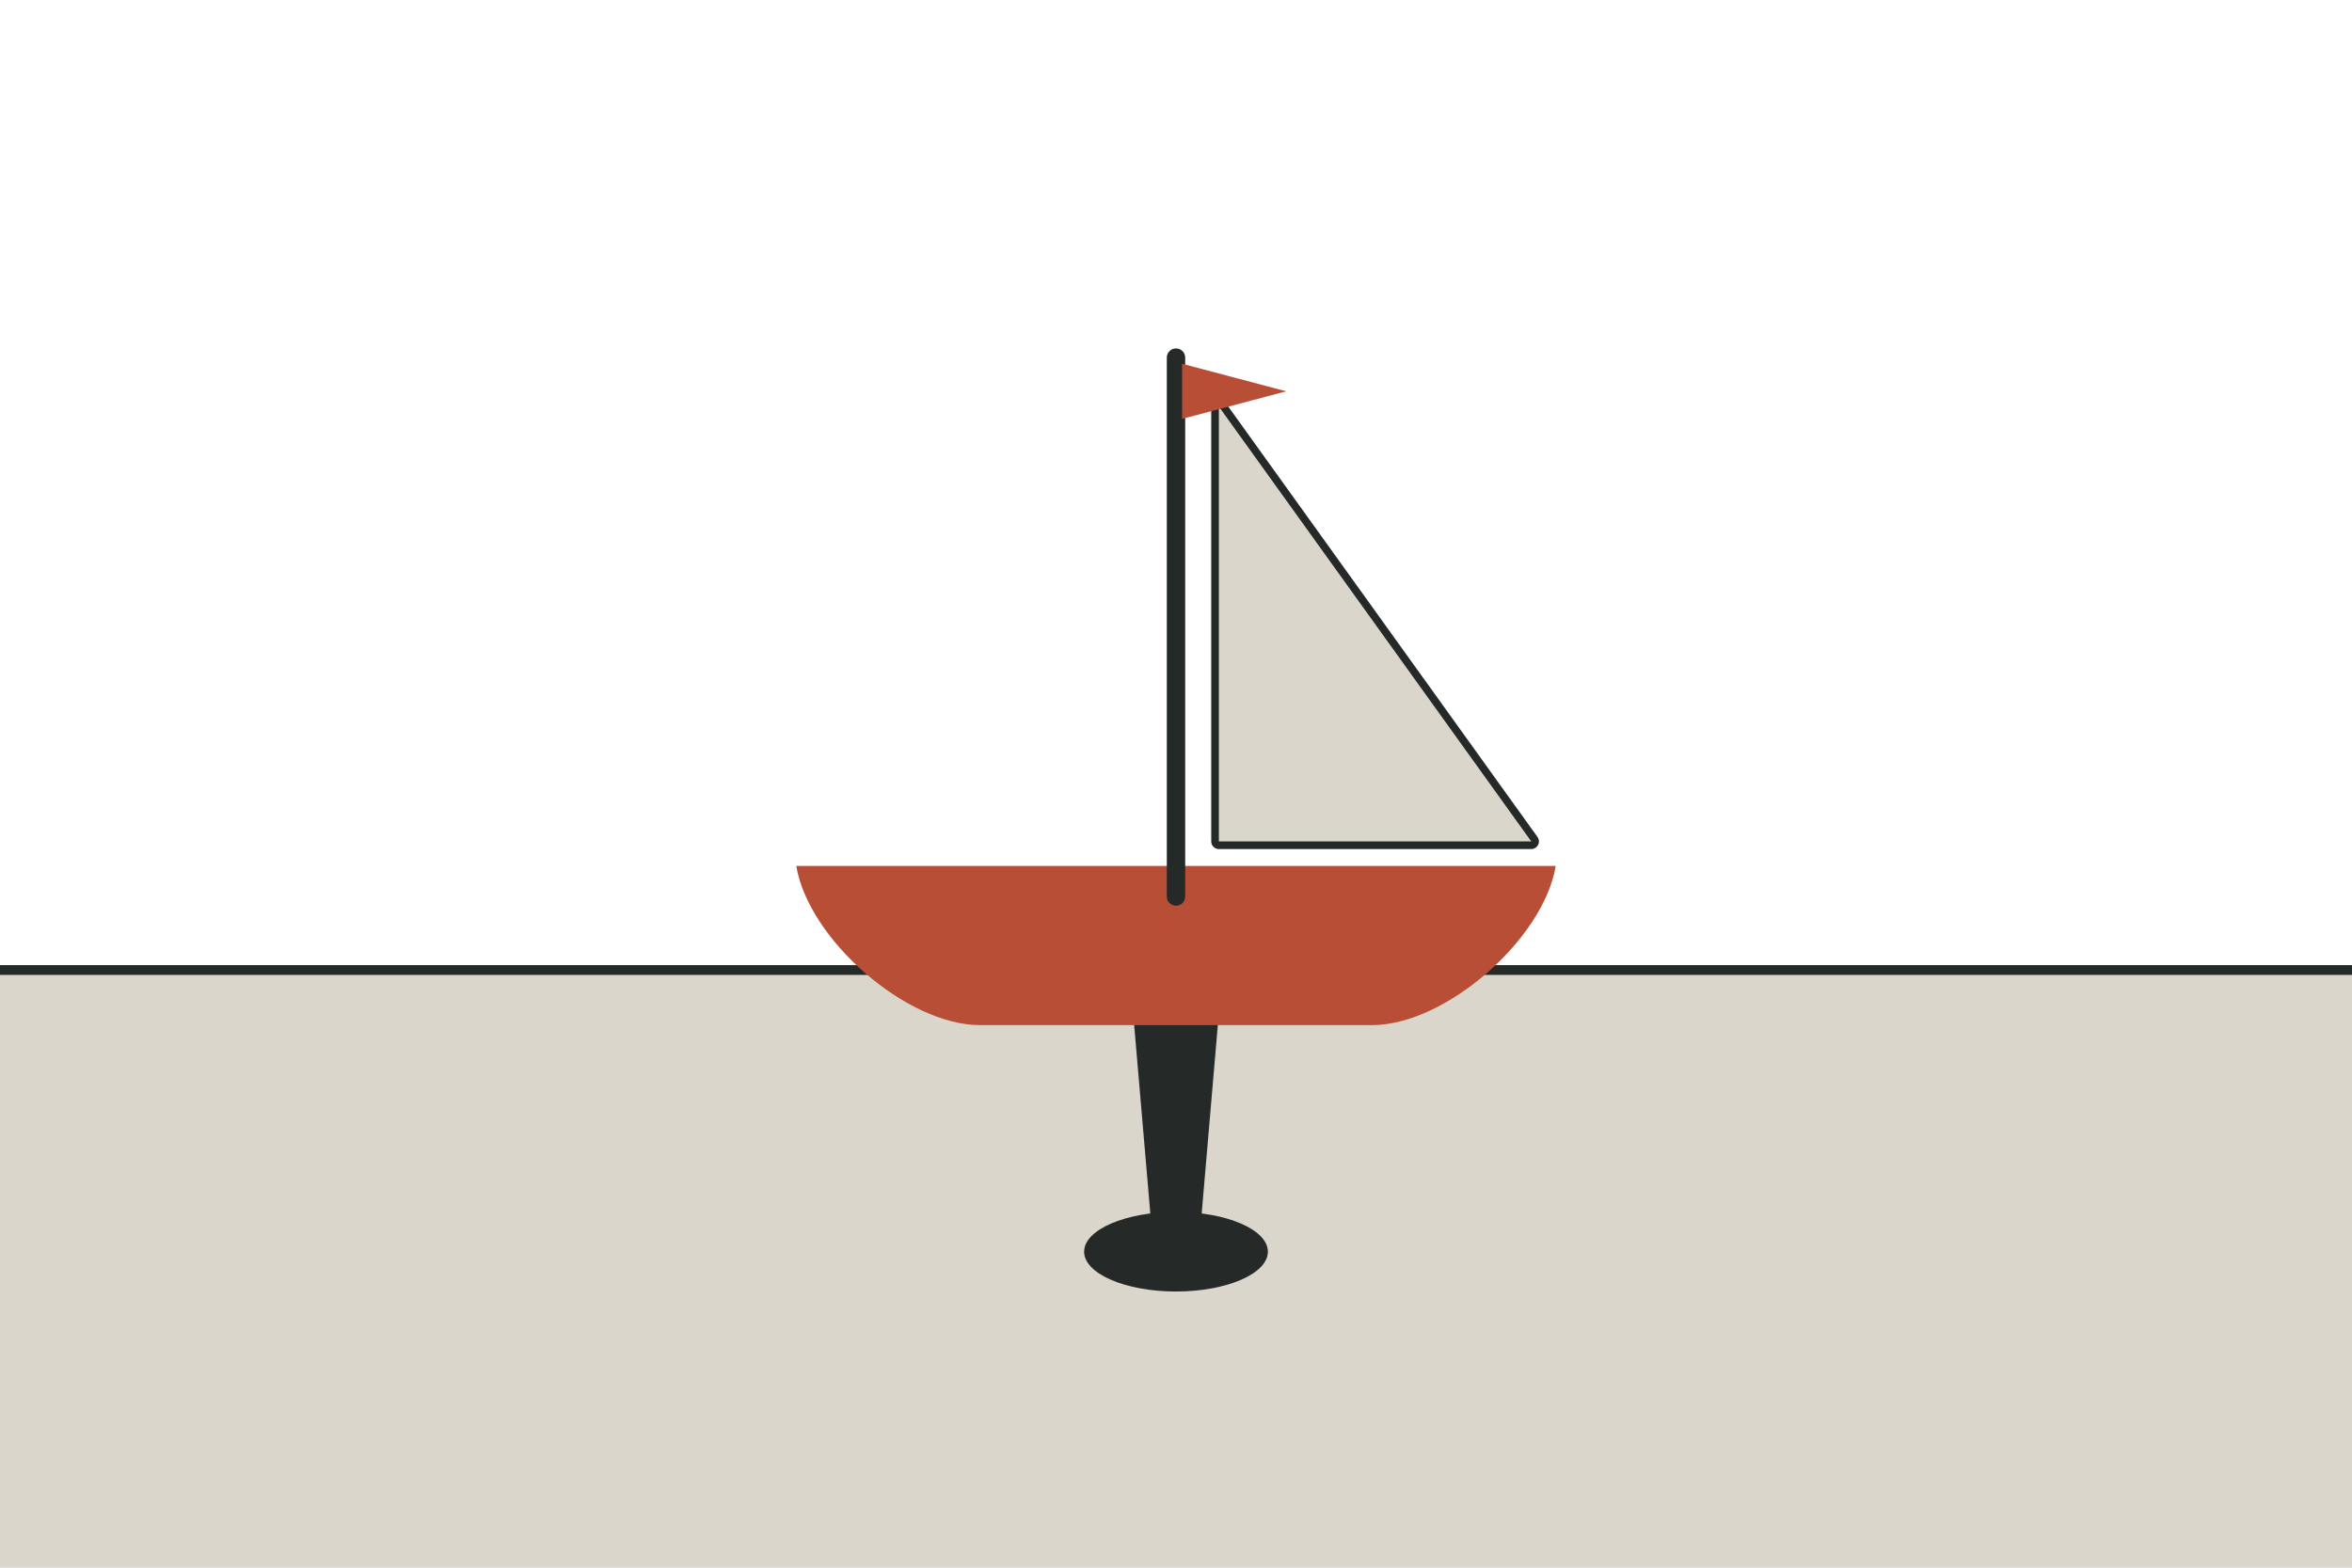
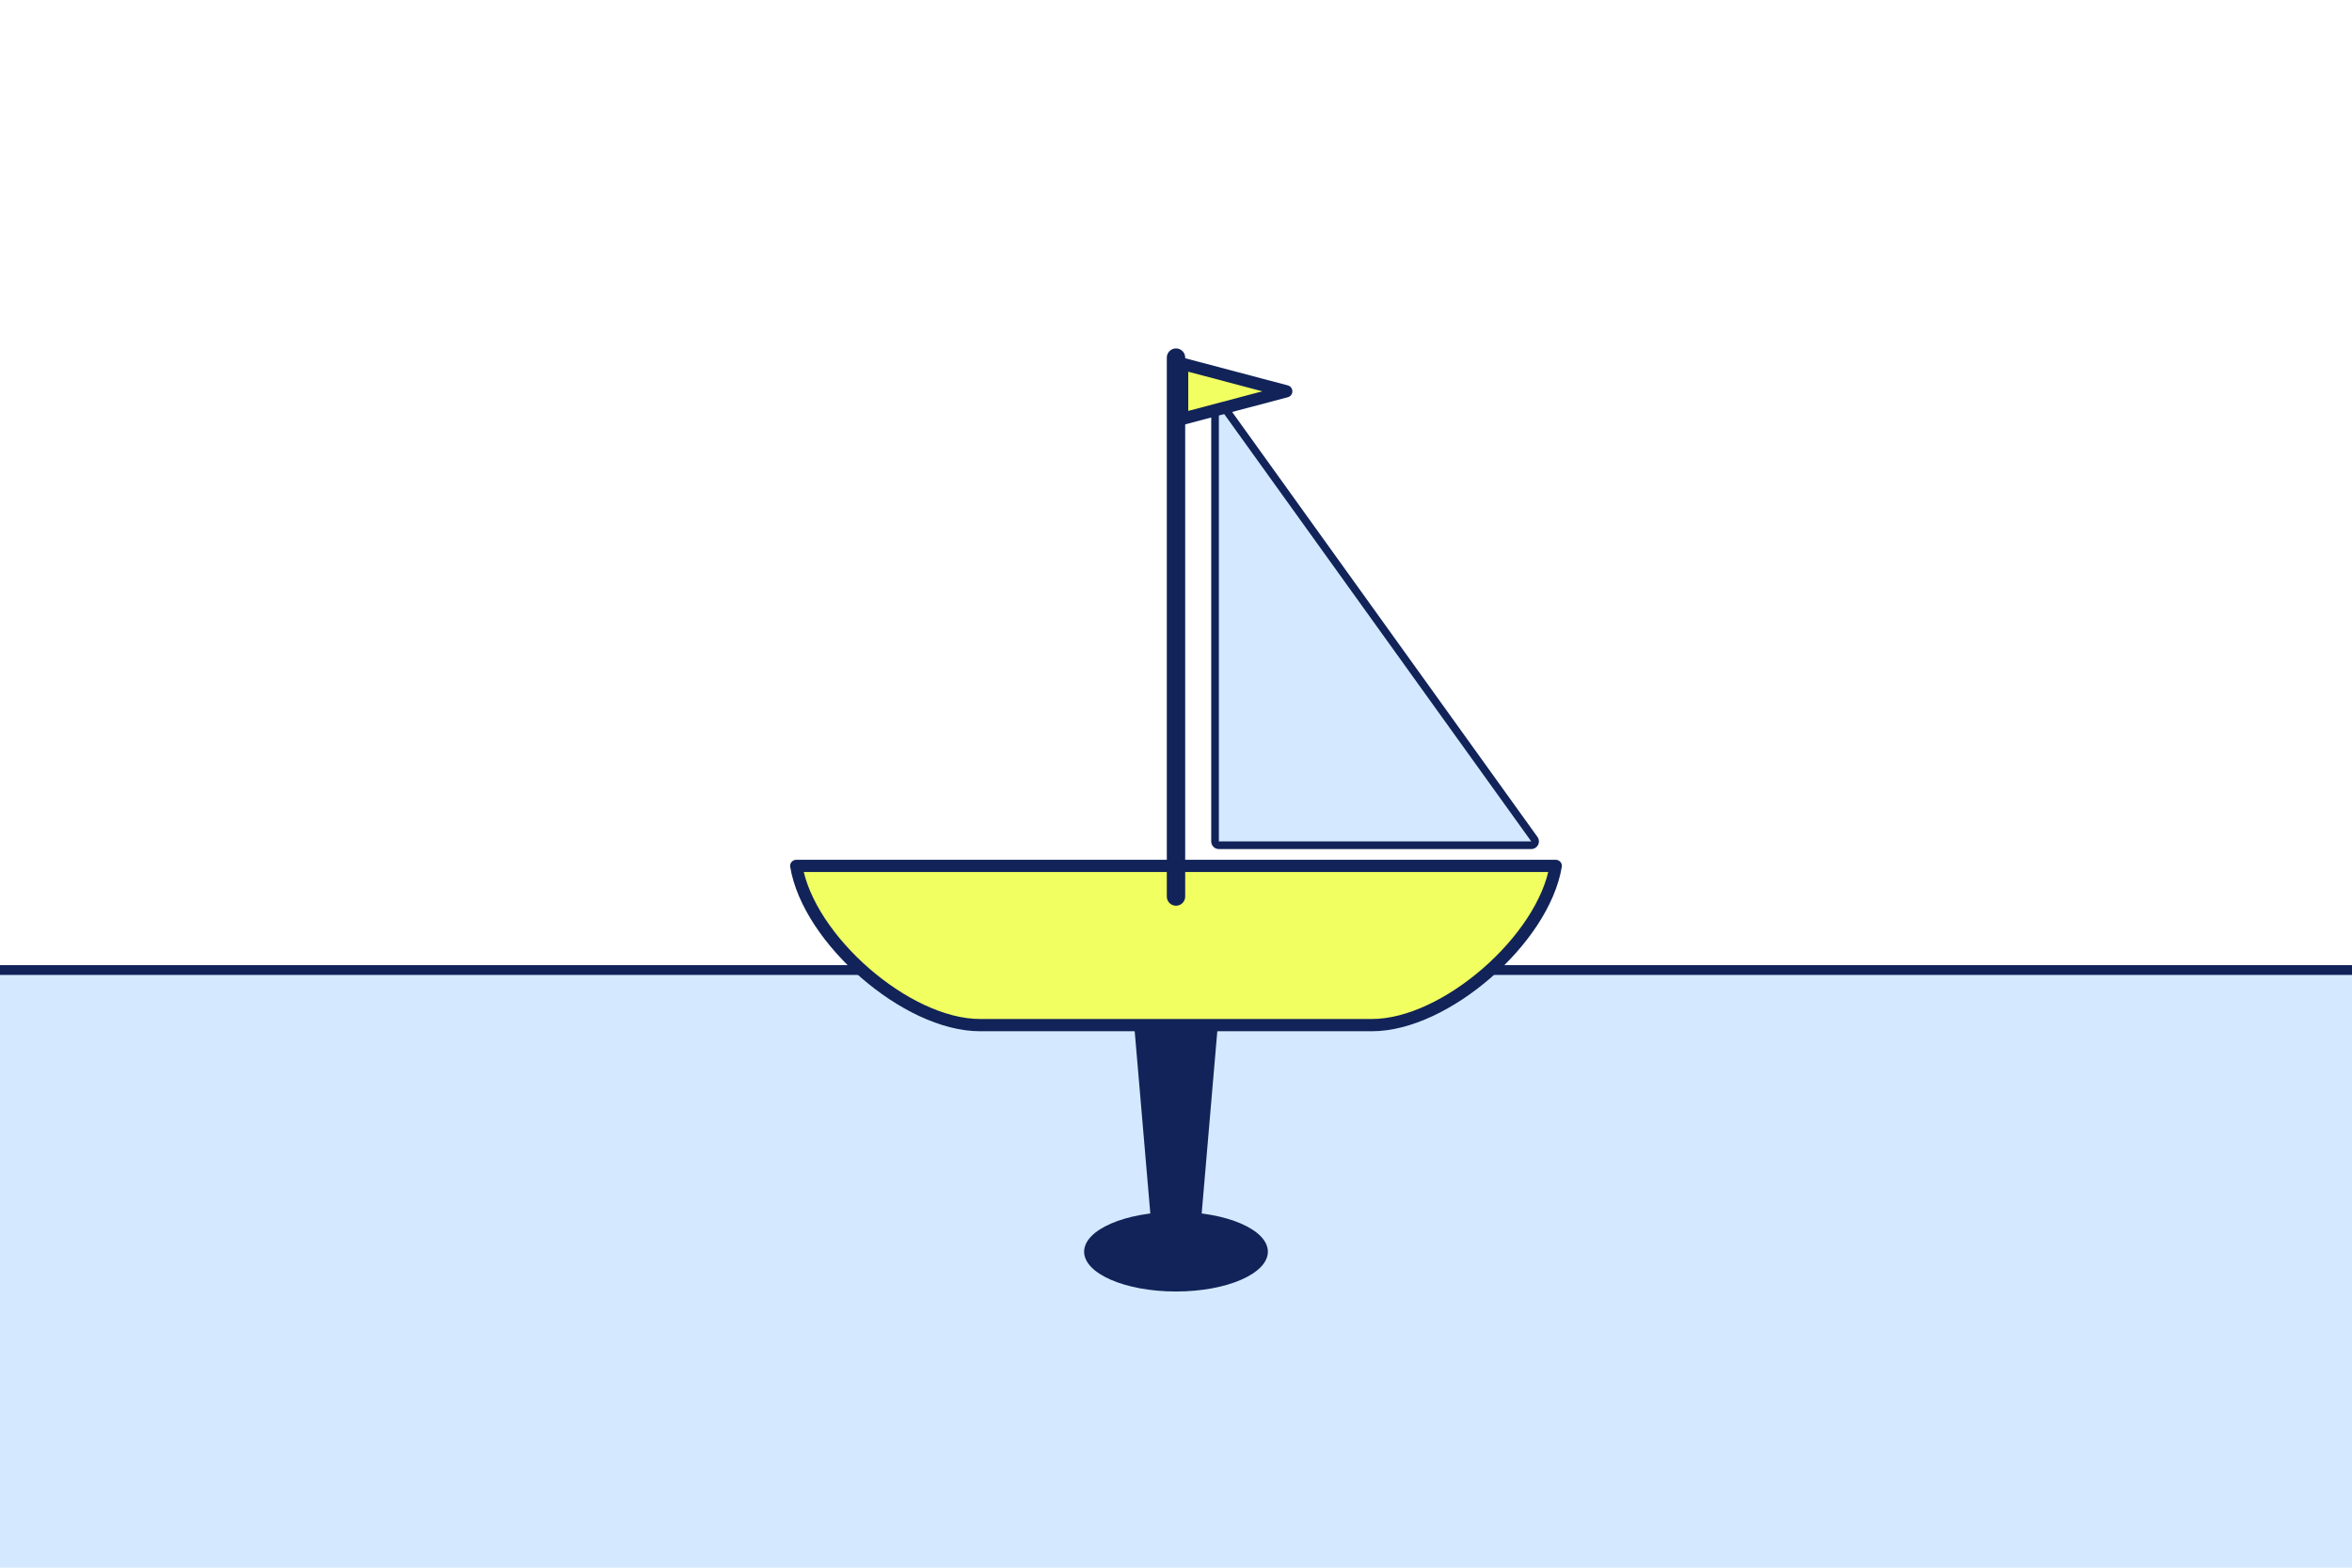
<svg xmlns="http://www.w3.org/2000/svg" viewBox="0 0 480 320" width="480" height="320" preserveAspectRatio="xMidYMid meet">
  <defs>
-     <clipPath id="__lottie_element_590">
+     <clipPath id="__lottie_element_525">
      <rect width="480" height="320" x="0" y="0" />
    </clipPath>
  </defs>
-   <g clip-path="url(#__lottie_element_590)">
+   <g clip-path="url(#__lottie_element_525)">
    <g transform="matrix(1,0,0,1,0,0)" opacity="1" style="display: block;">
      <g opacity="1" transform="matrix(1,0,0,1,0,0)">
-         <path fill="rgb(219,214,204)" fill-opacity="1" d=" M0,198 C0,198 480,198 480,198 C480,198 480,320 480,320 C480,320 0,320 0,320 C0,320 0,198 0,198z" />
+         <path fill="rgb(212,233,255)" fill-opacity="1" d=" M0,198 C0,198 480,198 480,198 C480,198 480,320 480,320 C480,320 0,320 0,320 C0,320 0,198 0,198z" />
      </g>
    </g>
    <g transform="matrix(1,0,0,1,0,0)" opacity="1" style="display: block;">
      <g opacity="1" transform="matrix(1,0,0,1,0,0)">
-         <path stroke-linecap="round" stroke-linejoin="round" fill-opacity="0" stroke="rgb(37,41,40)" stroke-opacity="0" stroke-width="2" d=" M280,212 C280,212 304,212 304,212" />
+         <path stroke-linecap="round" stroke-linejoin="round" fill-opacity="0" stroke="rgb(17,35,88)" stroke-opacity="0" stroke-width="2" d=" M280,212 C280,212 304,212 304,212" />
      </g>
    </g>
    <g transform="matrix(1,0,0,1,0,0)" opacity="1" style="display: block;">
      <g opacity="1" transform="matrix(1,0,0,1,0,0)">
-         <path stroke-linecap="round" stroke-linejoin="round" fill-opacity="0" stroke="rgb(37,41,40)" stroke-opacity="0" stroke-width="2" d=" M200,212 C200,212 176,212 176,212" />
+         <path stroke-linecap="round" stroke-linejoin="round" fill-opacity="0" stroke="rgb(17,35,88)" stroke-opacity="0" stroke-width="2" d=" M200,212 C200,212 176,212 176,212" />
      </g>
    </g>
    <g transform="matrix(1,0,0,1,0,0)" opacity="1" style="display: block;">
      <g opacity="1" transform="matrix(1,0,0,1,0,0)">
-         <path stroke-linecap="round" stroke-linejoin="round" fill-opacity="0" stroke="rgb(37,41,40)" stroke-opacity="0" stroke-width="2" d=" M276,224 C276,224 320,224 320,224" />
+         <path stroke-linecap="round" stroke-linejoin="round" fill-opacity="0" stroke="rgb(17,35,88)" stroke-opacity="0" stroke-width="2" d=" M276,224 C276,224 320,224 320,224" />
      </g>
    </g>
    <g transform="matrix(1,0,0,1,0,0)" opacity="1" style="display: block;">
      <g opacity="1" transform="matrix(1,0,0,1,0,0)">
-         <path stroke-linecap="round" stroke-linejoin="round" fill-opacity="0" stroke="rgb(37,41,40)" stroke-opacity="0" stroke-width="2" d=" M204,224 C204,224 160,224 160,224" />
+         <path stroke-linecap="round" stroke-linejoin="round" fill-opacity="0" stroke="rgb(17,35,88)" stroke-opacity="0" stroke-width="2" d=" M204,224 C204,224 160,224 160,224" />
      </g>
    </g>
    <g transform="matrix(1,0,0,1,0,0)" opacity="1" style="display: block;">
      <g opacity="1" transform="matrix(1,0,0,1,0,0)">
-         <path stroke-linecap="round" stroke-linejoin="round" fill-opacity="0" stroke="rgb(37,41,40)" stroke-opacity="0" stroke-width="2" d=" M284,212 C284,212 348,212 348,212" />
+         <path stroke-linecap="round" stroke-linejoin="round" fill-opacity="0" stroke="rgb(17,35,88)" stroke-opacity="0" stroke-width="2" d=" M284,212 C284,212 348,212 348,212" />
      </g>
    </g>
    <g transform="matrix(1,0,0,1,0,0)" opacity="1" style="display: block;">
      <g opacity="1" transform="matrix(1,0,0,1,0,0)">
-         <path stroke-linecap="round" stroke-linejoin="round" fill-opacity="0" stroke="rgb(37,41,40)" stroke-opacity="0" stroke-width="2" d=" M196,212 C196,212 132,212 132,212" />
+         <path stroke-linecap="round" stroke-linejoin="round" fill-opacity="0" stroke="rgb(17,35,88)" stroke-opacity="0" stroke-width="2" d=" M196,212 C196,212 132,212 132,212" />
      </g>
    </g>
    <g transform="matrix(1,0,0,1,0,0)" opacity="1" style="display: block;">
      <g opacity="1" transform="matrix(1,0,0,1,0,0)">
-         <path stroke-linecap="round" stroke-linejoin="round" fill-opacity="0" stroke="rgb(37,41,40)" stroke-opacity="1" stroke-width="2" d=" M0,198 C0,198 480,198 480,198" />
+         <path stroke-linecap="round" stroke-linejoin="round" fill-opacity="0" stroke="rgb(17,35,88)" stroke-opacity="1" stroke-width="2" d=" M0,198 C0,198 480,198 480,198" />
      </g>
    </g>
    <g transform="matrix(1.25,0,0,1.25,-60,-49.5)" opacity="1" style="display: block;">
      <g opacity="1" transform="matrix(1,0,0,1,0,0)">
-         <path fill="rgb(37,41,40)" fill-opacity="1" d=" M240,237.5 C248.279,237.5 255,240.413 255,244 C255,247.587 248.279,250.5 240,250.5 C231.721,250.5 225,247.587 225,244 C225,240.413 231.721,237.5 240,237.5z" />
+         <path fill="rgb(17,35,88)" fill-opacity="1" d=" M240,237.5 C248.279,237.5 255,240.413 255,244 C255,247.587 248.279,250.5 240,250.5 C231.721,250.5 225,247.587 225,244 C225,240.413 231.721,237.5 240,237.5z" />
      </g>
      <g opacity="1" transform="matrix(1,0,0,1,0,0)">
-         <path fill="rgb(37,41,40)" fill-opacity="1" d=" M233,205 C233,205 247,205 247,205 C247,205 244,240 244,240 C244,240 236,240 236,240 C236,240 233,205 233,205z" />
+         <path fill="rgb(17,35,88)" fill-opacity="1" d=" M233,205 C233,205 247,205 247,205 C247,205 244,240 244,240 C244,240 236,240 236,240 C236,240 233,205 233,205z" />
      </g>
      <g opacity="1" transform="matrix(1,0,0,1,0,0)">
-         <path fill="rgb(185,78,54)" fill-opacity="1" d=" M178,181 C178,181 302,181 302,181 C300,193 284,207 272,207 C272,207 208,207 208,207 C196,207 180,193 178,181z" />
+         <path fill="rgb(241,255,97)" fill-opacity="1" d=" M178,181 C178,181 302,181 302,181 C300,193 284,207 272,207 C272,207 208,207 208,207 C196,207 180,193 178,181z" />
+         <path stroke-linecap="round" stroke-linejoin="round" fill-opacity="0" stroke="rgb(17,35,88)" stroke-opacity="1" stroke-width="2" d=" M178,181 C178,181 302,181 302,181 C300,193 284,207 272,207 C272,207 208,207 208,207 C196,207 180,193 178,181z" />
      </g>
      <g opacity="1" transform="matrix(1,0,0,1,0,0)">
-         <path stroke-linecap="round" stroke-linejoin="round" fill-opacity="0" stroke="rgb(37,41,40)" stroke-opacity="1" stroke-width="3" d=" M240,186 C240,186 240,98 240,98" />
+         <path stroke-linecap="round" stroke-linejoin="round" fill-opacity="0" stroke="rgb(17,35,88)" stroke-opacity="1" stroke-width="3" d=" M240,186 C240,186 240,98 240,98" />
      </g>
      <g opacity="1" transform="matrix(1,0,0,1,0,0)">
-         <path stroke-linecap="round" stroke-linejoin="round" fill-opacity="0" stroke="rgb(37,41,40)" stroke-opacity="1" stroke-width="2.5" d=" M247,106 C247,106 247,177 247,177 C247,177 298,177 298,177 C298,177 247,106 247,106z" />
-         <path fill="rgb(219,214,204)" fill-opacity="1" d=" M247,106 C247,106 247,177 247,177 C247,177 298,177 298,177 C298,177 247,106 247,106z" />
+         <path stroke-linecap="round" stroke-linejoin="round" fill-opacity="0" stroke="rgb(17,35,88)" stroke-opacity="1" stroke-width="2.5" d=" M247,106 C247,106 247,177 247,177 C247,177 298,177 298,177 C298,177 247,106 247,106z" />
+         <path fill="rgb(212,233,255)" fill-opacity="1" d=" M247,106 C247,106 247,177 247,177 C247,177 298,177 298,177 C298,177 247,106 247,106z" />
      </g>
      <g opacity="1" transform="matrix(1,0,0,1,0,0)">
-         <path fill="rgb(185,78,54)" fill-opacity="1" d=" M241,99 C241,99 258,103.5 258,103.5 C258,103.5 241,108 241,108 C241,108 241,99 241,99z" />
+         <path fill="rgb(241,255,97)" fill-opacity="1" d=" M241,99 C241,99 258,103.5 258,103.5 C258,103.5 241,108 241,108 C241,108 241,99 241,99z" />
+         <path stroke-linecap="round" stroke-linejoin="round" fill-opacity="0" stroke="rgb(17,35,88)" stroke-opacity="1" stroke-width="2" d=" M241,99 C241,99 258,103.5 258,103.5 C258,103.5 241,108 241,108 C241,108 241,99 241,99z" />
      </g>
    </g>
  </g>
</svg>
